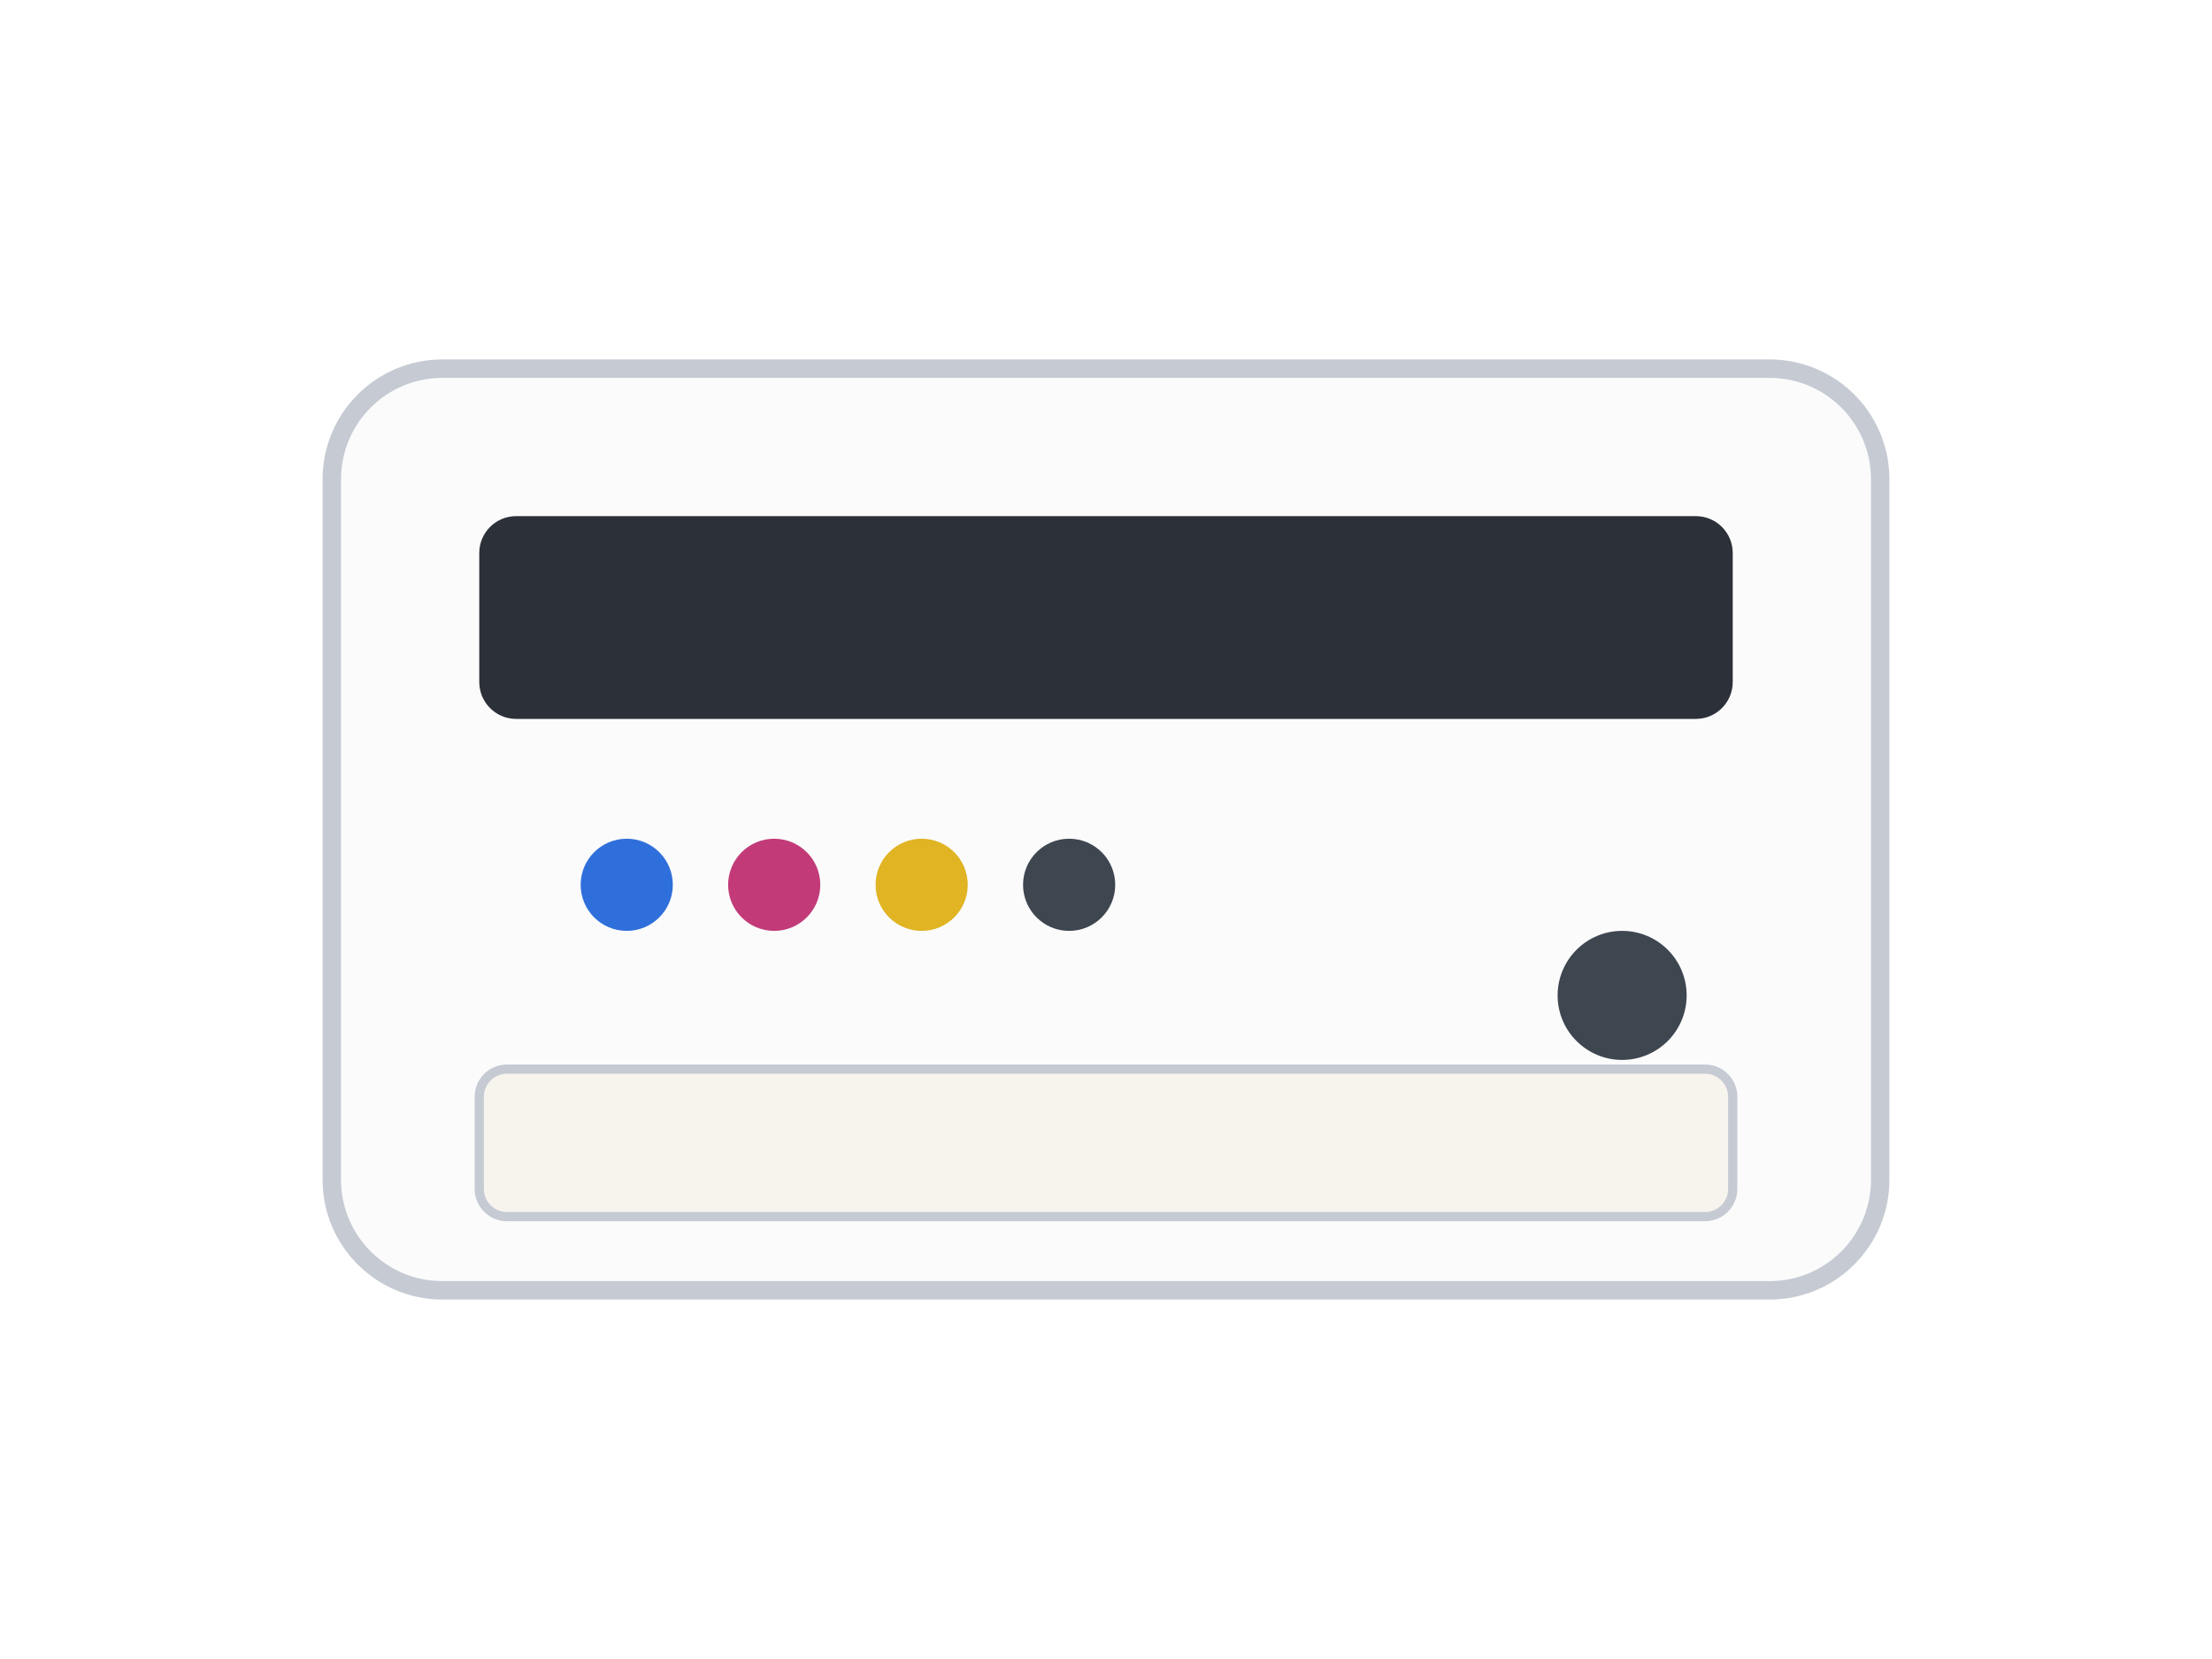
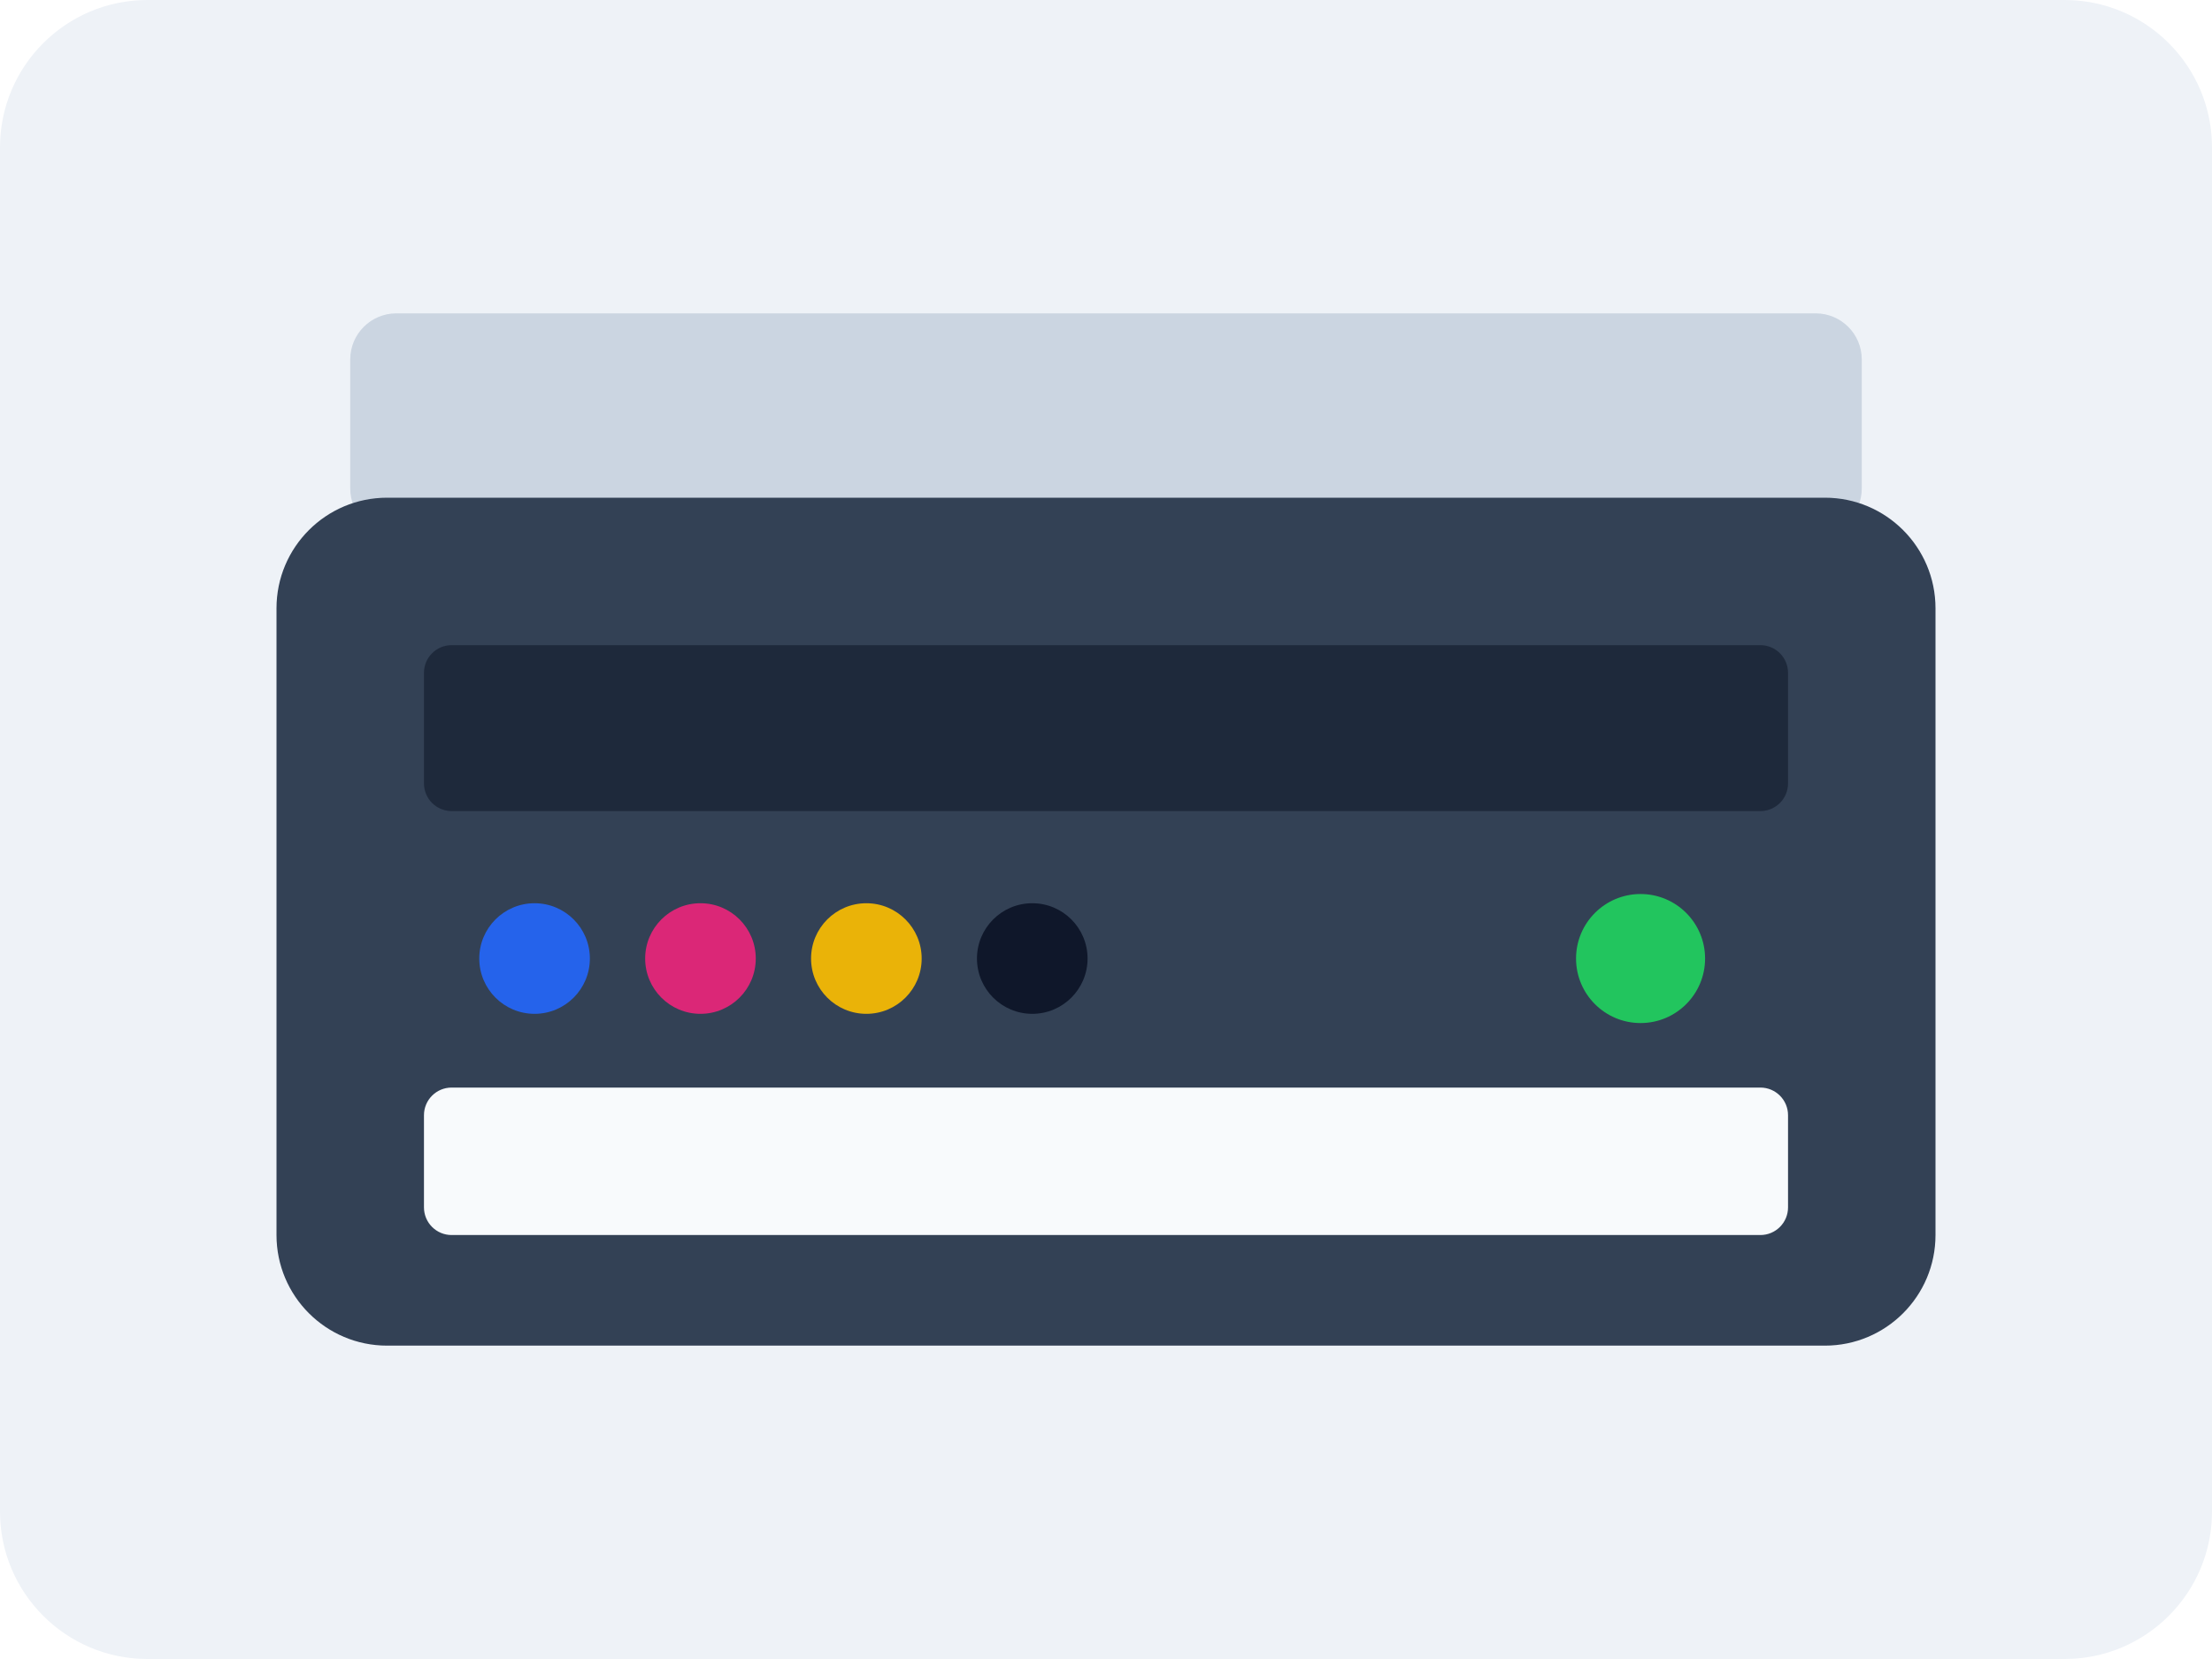
<svg xmlns="http://www.w3.org/2000/svg" viewBox="0 0 240 180" fill="none">
-   <rect x="36" y="40" width="168" height="100" rx="12" fill="#fbfbfc" stroke="#c5cad3" stroke-width="2" />
-   <rect x="52" y="56" width="136" height="22" rx="4" fill="#2c3038" />
-   <circle cx="68" cy="96" r="5" fill="#2f6fdb" />
-   <circle cx="84" cy="96" r="5" fill="#c23b78" />
-   <circle cx="100" cy="96" r="5" fill="#e0b423" />
-   <circle cx="116" cy="96" r="5" fill="#3e4650" />
-   <rect x="52" y="116" width="136" height="16" rx="3" fill="#f7f4ee" stroke="#c5cad3" />
-   <circle cx="176" cy="108" r="7" fill="#3e4650" />
+   <rect width="240" height="180" rx="16" fill="#eef2f7" />
+   <rect x="38" y="34" width="164" height="24" rx="5" fill="#cbd5e1" />
+   <rect x="30" y="54" width="180" height="92" rx="12" fill="#334155" />
+   <rect x="46" y="70" width="148" height="18" rx="3" fill="#1e293b" />
+   <circle cx="58" cy="104" r="6" fill="#2563eb" />
+   <circle cx="76" cy="104" r="6" fill="#db2777" />
+   <circle cx="94" cy="104" r="6" fill="#eab308" />
+   <circle cx="112" cy="104" r="6" fill="#0f172a" />
+   <rect x="46" y="118" width="148" height="16" rx="3" fill="#f8fafc" />
+   <circle cx="178" cy="104" r="7" fill="#22c55e" />
</svg>
